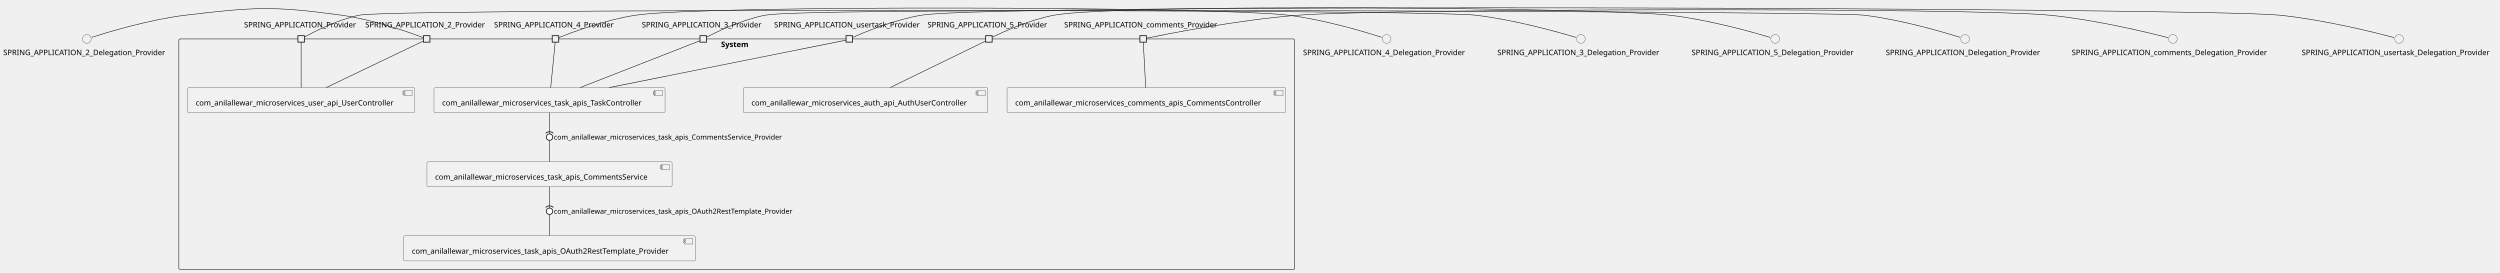
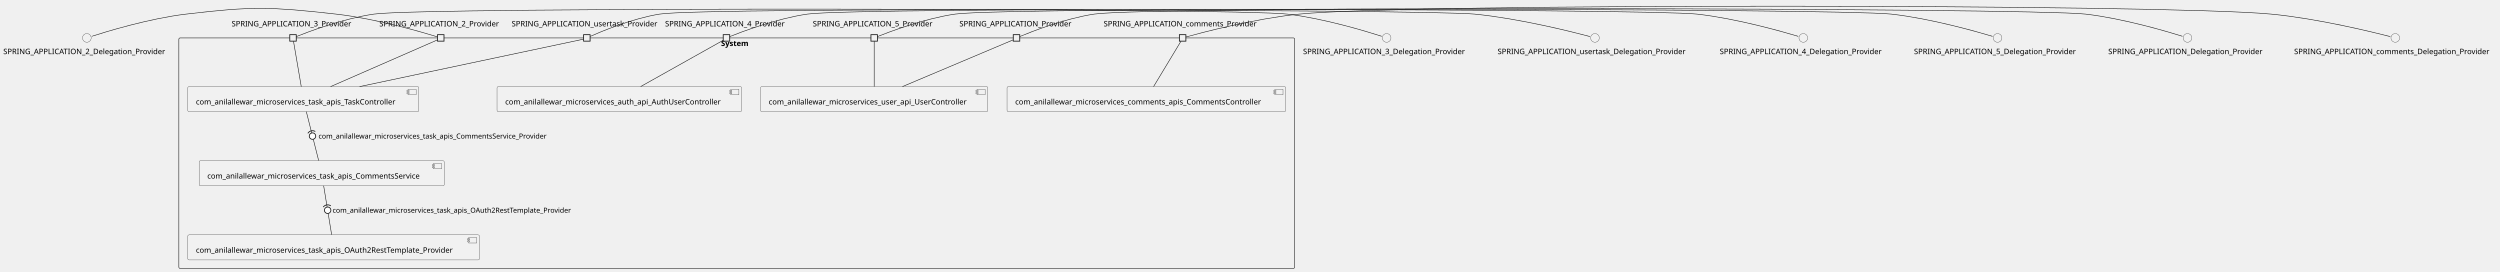
- <svg xmlns="http://www.w3.org/2000/svg" xmlns:xlink="http://www.w3.org/1999/xlink" contentStyleType="text/css" height="503px" preserveAspectRatio="none" style="width:4620px;height:503px;background:#FFFFFF;" version="1.1" viewBox="0 0 4620 503" width="4620px" zoomAndPan="magnify">
+ <svg xmlns="http://www.w3.org/2000/svg" xmlns:xlink="http://www.w3.org/1999/xlink" contentStyleType="text/css" height="502px" preserveAspectRatio="none" style="width:4620px;height:502px;background:#FFFFFF;" version="1.1" viewBox="0 0 4620 502" width="4620px" zoomAndPan="magnify">
  <defs />
  <g>
    <g id="cluster_System">
-       <rect fill="none" height="426" rx="2.5" ry="2.5" style="stroke:#181818;stroke-width:1.0;" width="2062" x="330.5" y="71.93" />
-       <text fill="#000000" font-family="sans-serif" font-size="14" font-weight="bold" lengthAdjust="spacing" textLength="58" x="1332.5" y="86.925">System</text>
+       <rect fill="none" height="426" rx="2.5" ry="2.5" style="stroke:#181818;stroke-width:1.0;" width="2062" x="330.5" y="70.06" />
+       <text fill="#000000" font-family="sans-serif" font-size="14" font-weight="bold" lengthAdjust="spacing" textLength="58" x="1332.5" y="85.055">System</text>
    </g>
    <g id="elem_com_anilallewar_microservices_auth_api_AuthUserController">
-       <a href="anilallewar-microservices-basics-spring-boot.repository#_iuheqhAFEe-EwZRP7loaXQ" target="_top" title="anilallewar-microservices-basics-spring-boot.repository#_iuheqhAFEe-EwZRP7loaXQ" xlink:actuate="onRequest" xlink:href="anilallewar-microservices-basics-spring-boot.repository#_iuheqhAFEe-EwZRP7loaXQ" xlink:show="new" xlink:title="anilallewar-microservices-basics-spring-boot.repository#_iuheqhAFEe-EwZRP7loaXQ" xlink:type="simple">
-         <rect fill="#F1F1F1" height="46.297" rx="2.5" ry="2.5" style="stroke:#181818;stroke-width:0.5;" width="452" x="1373.5" y="161.93" />
-         <rect fill="#F1F1F1" height="10" style="stroke:#181818;stroke-width:0.5;" width="15" x="1805.5" y="166.93" />
-         <rect fill="#F1F1F1" height="2" style="stroke:#181818;stroke-width:0.5;" width="4" x="1803.5" y="168.93" />
-         <rect fill="#F1F1F1" height="2" style="stroke:#181818;stroke-width:0.5;" width="4" x="1803.5" y="172.93" />
-         <text fill="#000000" font-family="sans-serif" font-size="14" lengthAdjust="spacing" textLength="412" x="1388.5" y="194.925">com_anilallewar_microservices_auth_api_AuthUserController</text>
+       <a href="anilallewar-microservices-basics-spring-boot.repository#_tkcF-hDOEe-IudnBAftMdw" target="_top" title="anilallewar-microservices-basics-spring-boot.repository#_tkcF-hDOEe-IudnBAftMdw" xlink:actuate="onRequest" xlink:href="anilallewar-microservices-basics-spring-boot.repository#_tkcF-hDOEe-IudnBAftMdw" xlink:show="new" xlink:title="anilallewar-microservices-basics-spring-boot.repository#_tkcF-hDOEe-IudnBAftMdw" xlink:type="simple">
+         <rect fill="#F1F1F1" height="46.297" rx="2.5" ry="2.5" style="stroke:#181818;stroke-width:0.5;" width="452" x="918.5" y="160.06" />
+         <rect fill="#F1F1F1" height="10" style="stroke:#181818;stroke-width:0.5;" width="15" x="1350.5" y="165.06" />
+         <rect fill="#F1F1F1" height="2" style="stroke:#181818;stroke-width:0.5;" width="4" x="1348.5" y="167.06" />
+         <rect fill="#F1F1F1" height="2" style="stroke:#181818;stroke-width:0.5;" width="4" x="1348.5" y="171.06" />
+         <text fill="#000000" font-family="sans-serif" font-size="14" lengthAdjust="spacing" textLength="412" x="933.5" y="193.055">com_anilallewar_microservices_auth_api_AuthUserController</text>
      </a>
    </g>
    <g id="elem_com_anilallewar_microservices_comments_apis_CommentsController">
-       <a href="anilallewar-microservices-basics-spring-boot.repository#_iuheqhAFEe-EwZRP7loaXQ" target="_top" title="anilallewar-microservices-basics-spring-boot.repository#_iuheqhAFEe-EwZRP7loaXQ" xlink:actuate="onRequest" xlink:href="anilallewar-microservices-basics-spring-boot.repository#_iuheqhAFEe-EwZRP7loaXQ" xlink:show="new" xlink:title="anilallewar-microservices-basics-spring-boot.repository#_iuheqhAFEe-EwZRP7loaXQ" xlink:type="simple">
-         <rect fill="#F1F1F1" height="46.297" rx="2.5" ry="2.5" style="stroke:#181818;stroke-width:0.5;" width="515" x="1861" y="161.93" />
-         <rect fill="#F1F1F1" height="10" style="stroke:#181818;stroke-width:0.5;" width="15" x="2356" y="166.93" />
-         <rect fill="#F1F1F1" height="2" style="stroke:#181818;stroke-width:0.5;" width="4" x="2354" y="168.93" />
-         <rect fill="#F1F1F1" height="2" style="stroke:#181818;stroke-width:0.5;" width="4" x="2354" y="172.93" />
-         <text fill="#000000" font-family="sans-serif" font-size="14" lengthAdjust="spacing" textLength="475" x="1876" y="194.925">com_anilallewar_microservices_comments_apis_CommentsController</text>
+       <a href="anilallewar-microservices-basics-spring-boot.repository#_tkcF-hDOEe-IudnBAftMdw" target="_top" title="anilallewar-microservices-basics-spring-boot.repository#_tkcF-hDOEe-IudnBAftMdw" xlink:actuate="onRequest" xlink:href="anilallewar-microservices-basics-spring-boot.repository#_tkcF-hDOEe-IudnBAftMdw" xlink:show="new" xlink:title="anilallewar-microservices-basics-spring-boot.repository#_tkcF-hDOEe-IudnBAftMdw" xlink:type="simple">
+         <rect fill="#F1F1F1" height="46.297" rx="2.5" ry="2.5" style="stroke:#181818;stroke-width:0.5;" width="515" x="1861" y="160.06" />
+         <rect fill="#F1F1F1" height="10" style="stroke:#181818;stroke-width:0.5;" width="15" x="2356" y="165.06" />
+         <rect fill="#F1F1F1" height="2" style="stroke:#181818;stroke-width:0.5;" width="4" x="2354" y="167.06" />
+         <rect fill="#F1F1F1" height="2" style="stroke:#181818;stroke-width:0.5;" width="4" x="2354" y="171.06" />
+         <text fill="#000000" font-family="sans-serif" font-size="14" lengthAdjust="spacing" textLength="475" x="1876" y="193.055">com_anilallewar_microservices_comments_apis_CommentsController</text>
      </a>
    </g>
    <g id="elem_com_anilallewar_microservices_task_apis_CommentsService">
-       <a href="anilallewar-microservices-basics-spring-boot.repository#_iuheqhAFEe-EwZRP7loaXQ" target="_top" title="anilallewar-microservices-basics-spring-boot.repository#_iuheqhAFEe-EwZRP7loaXQ" xlink:actuate="onRequest" xlink:href="anilallewar-microservices-basics-spring-boot.repository#_iuheqhAFEe-EwZRP7loaXQ" xlink:show="new" xlink:title="anilallewar-microservices-basics-spring-boot.repository#_iuheqhAFEe-EwZRP7loaXQ" xlink:type="simple">
-         <rect fill="#F1F1F1" height="46.297" rx="2.5" ry="2.5" style="stroke:#181818;stroke-width:0.5;" width="453" x="789" y="298.93" />
-         <rect fill="#F1F1F1" height="10" style="stroke:#181818;stroke-width:0.5;" width="15" x="1222" y="303.93" />
-         <rect fill="#F1F1F1" height="2" style="stroke:#181818;stroke-width:0.5;" width="4" x="1220" y="305.93" />
-         <rect fill="#F1F1F1" height="2" style="stroke:#181818;stroke-width:0.5;" width="4" x="1220" y="309.93" />
-         <text fill="#000000" font-family="sans-serif" font-size="14" lengthAdjust="spacing" textLength="413" x="804" y="331.925">com_anilallewar_microservices_task_apis_CommentsService</text>
+       <a href="anilallewar-microservices-basics-spring-boot.repository#_tkcF-hDOEe-IudnBAftMdw" target="_top" title="anilallewar-microservices-basics-spring-boot.repository#_tkcF-hDOEe-IudnBAftMdw" xlink:actuate="onRequest" xlink:href="anilallewar-microservices-basics-spring-boot.repository#_tkcF-hDOEe-IudnBAftMdw" xlink:show="new" xlink:title="anilallewar-microservices-basics-spring-boot.repository#_tkcF-hDOEe-IudnBAftMdw" xlink:type="simple">
+         <rect fill="#F1F1F1" height="46.297" rx="2.5" ry="2.5" style="stroke:#181818;stroke-width:0.5;" width="453" x="368" y="297.06" />
+         <rect fill="#F1F1F1" height="10" style="stroke:#181818;stroke-width:0.5;" width="15" x="801" y="302.06" />
+         <rect fill="#F1F1F1" height="2" style="stroke:#181818;stroke-width:0.5;" width="4" x="799" y="304.06" />
+         <rect fill="#F1F1F1" height="2" style="stroke:#181818;stroke-width:0.5;" width="4" x="799" y="308.06" />
+         <text fill="#000000" font-family="sans-serif" font-size="14" lengthAdjust="spacing" textLength="413" x="383" y="330.055">com_anilallewar_microservices_task_apis_CommentsService</text>
      </a>
    </g>
    <g id="elem_com_anilallewar_microservices_task_apis_OAuth2RestTemplate_Provider">
-       <a href="anilallewar-microservices-basics-spring-boot.repository#_iuheqhAFEe-EwZRP7loaXQ" target="_top" title="anilallewar-microservices-basics-spring-boot.repository#_iuheqhAFEe-EwZRP7loaXQ" xlink:actuate="onRequest" xlink:href="anilallewar-microservices-basics-spring-boot.repository#_iuheqhAFEe-EwZRP7loaXQ" xlink:show="new" xlink:title="anilallewar-microservices-basics-spring-boot.repository#_iuheqhAFEe-EwZRP7loaXQ" xlink:type="simple">
-         <rect fill="#F1F1F1" height="46.297" rx="2.5" ry="2.5" style="stroke:#181818;stroke-width:0.5;" width="539" x="746" y="435.93" />
-         <rect fill="#F1F1F1" height="10" style="stroke:#181818;stroke-width:0.5;" width="15" x="1265" y="440.93" />
-         <rect fill="#F1F1F1" height="2" style="stroke:#181818;stroke-width:0.5;" width="4" x="1263" y="442.93" />
-         <rect fill="#F1F1F1" height="2" style="stroke:#181818;stroke-width:0.5;" width="4" x="1263" y="446.93" />
-         <text fill="#000000" font-family="sans-serif" font-size="14" lengthAdjust="spacing" textLength="499" x="761" y="468.925">com_anilallewar_microservices_task_apis_OAuth2RestTemplate_Provider</text>
+       <a href="anilallewar-microservices-basics-spring-boot.repository#_tkcF-hDOEe-IudnBAftMdw" target="_top" title="anilallewar-microservices-basics-spring-boot.repository#_tkcF-hDOEe-IudnBAftMdw" xlink:actuate="onRequest" xlink:href="anilallewar-microservices-basics-spring-boot.repository#_tkcF-hDOEe-IudnBAftMdw" xlink:show="new" xlink:title="anilallewar-microservices-basics-spring-boot.repository#_tkcF-hDOEe-IudnBAftMdw" xlink:type="simple">
+         <rect fill="#F1F1F1" height="46.297" rx="2.5" ry="2.5" style="stroke:#181818;stroke-width:0.5;" width="539" x="347" y="434.06" />
+         <rect fill="#F1F1F1" height="10" style="stroke:#181818;stroke-width:0.5;" width="15" x="866" y="439.06" />
+         <rect fill="#F1F1F1" height="2" style="stroke:#181818;stroke-width:0.5;" width="4" x="864" y="441.06" />
+         <rect fill="#F1F1F1" height="2" style="stroke:#181818;stroke-width:0.5;" width="4" x="864" y="445.06" />
+         <text fill="#000000" font-family="sans-serif" font-size="14" lengthAdjust="spacing" textLength="499" x="362" y="467.055">com_anilallewar_microservices_task_apis_OAuth2RestTemplate_Provider</text>
      </a>
    </g>
    <g id="elem_com_anilallewar_microservices_task_apis_TaskController">
-       <a href="anilallewar-microservices-basics-spring-boot.repository#_iuheqhAFEe-EwZRP7loaXQ" target="_top" title="anilallewar-microservices-basics-spring-boot.repository#_iuheqhAFEe-EwZRP7loaXQ" xlink:actuate="onRequest" xlink:href="anilallewar-microservices-basics-spring-boot.repository#_iuheqhAFEe-EwZRP7loaXQ" xlink:show="new" xlink:title="anilallewar-microservices-basics-spring-boot.repository#_iuheqhAFEe-EwZRP7loaXQ" xlink:type="simple">
-         <rect fill="#F1F1F1" height="46.297" rx="2.5" ry="2.5" style="stroke:#181818;stroke-width:0.5;" width="427" x="802" y="161.93" />
-         <rect fill="#F1F1F1" height="10" style="stroke:#181818;stroke-width:0.5;" width="15" x="1209" y="166.93" />
-         <rect fill="#F1F1F1" height="2" style="stroke:#181818;stroke-width:0.5;" width="4" x="1207" y="168.93" />
-         <rect fill="#F1F1F1" height="2" style="stroke:#181818;stroke-width:0.5;" width="4" x="1207" y="172.93" />
-         <text fill="#000000" font-family="sans-serif" font-size="14" lengthAdjust="spacing" textLength="387" x="817" y="194.925">com_anilallewar_microservices_task_apis_TaskController</text>
+       <a href="anilallewar-microservices-basics-spring-boot.repository#_tkcF-hDOEe-IudnBAftMdw" target="_top" title="anilallewar-microservices-basics-spring-boot.repository#_tkcF-hDOEe-IudnBAftMdw" xlink:actuate="onRequest" xlink:href="anilallewar-microservices-basics-spring-boot.repository#_tkcF-hDOEe-IudnBAftMdw" xlink:show="new" xlink:title="anilallewar-microservices-basics-spring-boot.repository#_tkcF-hDOEe-IudnBAftMdw" xlink:type="simple">
+         <rect fill="#F1F1F1" height="46.297" rx="2.5" ry="2.5" style="stroke:#181818;stroke-width:0.5;" width="427" x="347" y="160.06" />
+         <rect fill="#F1F1F1" height="10" style="stroke:#181818;stroke-width:0.5;" width="15" x="754" y="165.06" />
+         <rect fill="#F1F1F1" height="2" style="stroke:#181818;stroke-width:0.5;" width="4" x="752" y="167.06" />
+         <rect fill="#F1F1F1" height="2" style="stroke:#181818;stroke-width:0.5;" width="4" x="752" y="171.06" />
+         <text fill="#000000" font-family="sans-serif" font-size="14" lengthAdjust="spacing" textLength="387" x="362" y="193.055">com_anilallewar_microservices_task_apis_TaskController</text>
      </a>
    </g>
    <g id="elem_com_anilallewar_microservices_user_api_UserController">
-       <a href="anilallewar-microservices-basics-spring-boot.repository#_iuheqhAFEe-EwZRP7loaXQ" target="_top" title="anilallewar-microservices-basics-spring-boot.repository#_iuheqhAFEe-EwZRP7loaXQ" xlink:actuate="onRequest" xlink:href="anilallewar-microservices-basics-spring-boot.repository#_iuheqhAFEe-EwZRP7loaXQ" xlink:show="new" xlink:title="anilallewar-microservices-basics-spring-boot.repository#_iuheqhAFEe-EwZRP7loaXQ" xlink:type="simple">
-         <rect fill="#F1F1F1" height="46.297" rx="2.5" ry="2.5" style="stroke:#181818;stroke-width:0.5;" width="420" x="346.5" y="161.93" />
-         <rect fill="#F1F1F1" height="10" style="stroke:#181818;stroke-width:0.5;" width="15" x="746.5" y="166.93" />
-         <rect fill="#F1F1F1" height="2" style="stroke:#181818;stroke-width:0.5;" width="4" x="744.5" y="168.93" />
-         <rect fill="#F1F1F1" height="2" style="stroke:#181818;stroke-width:0.5;" width="4" x="744.5" y="172.93" />
-         <text fill="#000000" font-family="sans-serif" font-size="14" lengthAdjust="spacing" textLength="380" x="361.5" y="194.925">com_anilallewar_microservices_user_api_UserController</text>
+       <a href="anilallewar-microservices-basics-spring-boot.repository#_tkcF-hDOEe-IudnBAftMdw" target="_top" title="anilallewar-microservices-basics-spring-boot.repository#_tkcF-hDOEe-IudnBAftMdw" xlink:actuate="onRequest" xlink:href="anilallewar-microservices-basics-spring-boot.repository#_tkcF-hDOEe-IudnBAftMdw" xlink:show="new" xlink:title="anilallewar-microservices-basics-spring-boot.repository#_tkcF-hDOEe-IudnBAftMdw" xlink:type="simple">
+         <rect fill="#F1F1F1" height="46.297" rx="2.5" ry="2.5" style="stroke:#181818;stroke-width:0.5;" width="420" x="1405.5" y="160.06" />
+         <rect fill="#F1F1F1" height="10" style="stroke:#181818;stroke-width:0.5;" width="15" x="1805.5" y="165.06" />
+         <rect fill="#F1F1F1" height="2" style="stroke:#181818;stroke-width:0.5;" width="4" x="1803.5" y="167.06" />
+         <rect fill="#F1F1F1" height="2" style="stroke:#181818;stroke-width:0.5;" width="4" x="1803.5" y="171.06" />
+         <text fill="#000000" font-family="sans-serif" font-size="14" lengthAdjust="spacing" textLength="380" x="1420.5" y="193.055">com_anilallewar_microservices_user_api_UserController</text>
      </a>
    </g>
-     <text fill="#000000" font-family="sans-serif" font-size="14" lengthAdjust="spacing" textLength="227" x="675" y="50.628">SPRING_APPLICATION_2_Provider</text>
-     <rect fill="#F1F1F1" height="12" style="stroke:#181818;stroke-width:1.5;" width="12" x="782.5" y="65.93" />
-     <text fill="#000000" font-family="sans-serif" font-size="14" lengthAdjust="spacing" textLength="227" x="1186" y="50.628">SPRING_APPLICATION_3_Provider</text>
-     <rect fill="#F1F1F1" height="12" style="stroke:#181818;stroke-width:1.5;" width="12" x="1293.5" y="65.93" />
-     <text fill="#000000" font-family="sans-serif" font-size="14" lengthAdjust="spacing" textLength="227" x="913" y="50.628">SPRING_APPLICATION_4_Provider</text>
-     <rect fill="#F1F1F1" height="12" style="stroke:#181818;stroke-width:1.5;" width="12" x="1020.5" y="65.93" />
-     <text fill="#000000" font-family="sans-serif" font-size="14" lengthAdjust="spacing" textLength="227" x="1714" y="50.628">SPRING_APPLICATION_5_Provider</text>
-     <rect fill="#F1F1F1" height="12" style="stroke:#181818;stroke-width:1.5;" width="12" x="1821.5" y="65.93" />
-     <text fill="#000000" font-family="sans-serif" font-size="14" lengthAdjust="spacing" textLength="211" x="451" y="50.628">SPRING_APPLICATION_Provider</text>
-     <rect fill="#F1F1F1" height="12" style="stroke:#181818;stroke-width:1.5;" width="12" x="550.5" y="65.93" />
-     <text fill="#000000" font-family="sans-serif" font-size="14" lengthAdjust="spacing" textLength="292" x="1966.5" y="50.628">SPRING_APPLICATION_comments_Provider</text>
-     <rect fill="#F1F1F1" height="12" style="stroke:#181818;stroke-width:1.5;" width="12" x="2106.5" y="65.93" />
-     <text fill="#000000" font-family="sans-serif" font-size="14" lengthAdjust="spacing" textLength="278" x="1430.5" y="50.628">SPRING_APPLICATION_usertask_Provider</text>
-     <rect fill="#F1F1F1" height="12" style="stroke:#181818;stroke-width:1.5;" width="12" x="1563.5" y="65.93" />
+     <text fill="#000000" font-family="sans-serif" font-size="14" lengthAdjust="spacing" textLength="227" x="701" y="48.758">SPRING_APPLICATION_2_Provider</text>
+     <rect fill="#F1F1F1" height="12" style="stroke:#181818;stroke-width:1.5;" width="12" x="808.5" y="64.06" />
+     <text fill="#000000" font-family="sans-serif" font-size="14" lengthAdjust="spacing" textLength="227" x="428" y="48.758">SPRING_APPLICATION_3_Provider</text>
+     <rect fill="#F1F1F1" height="12" style="stroke:#181818;stroke-width:1.5;" width="12" x="535.5" y="64.06" />
+     <text fill="#000000" font-family="sans-serif" font-size="14" lengthAdjust="spacing" textLength="227" x="1229" y="48.758">SPRING_APPLICATION_4_Provider</text>
+     <rect fill="#F1F1F1" height="12" style="stroke:#181818;stroke-width:1.5;" width="12" x="1336.5" y="64.06" />
+     <text fill="#000000" font-family="sans-serif" font-size="14" lengthAdjust="spacing" textLength="227" x="1502" y="48.758">SPRING_APPLICATION_5_Provider</text>
+     <rect fill="#F1F1F1" height="12" style="stroke:#181818;stroke-width:1.5;" width="12" x="1609.5" y="64.06" />
+     <text fill="#000000" font-family="sans-serif" font-size="14" lengthAdjust="spacing" textLength="211" x="1773" y="48.758">SPRING_APPLICATION_Provider</text>
+     <rect fill="#F1F1F1" height="12" style="stroke:#181818;stroke-width:1.5;" width="12" x="1872.5" y="64.06" />
+     <text fill="#000000" font-family="sans-serif" font-size="14" lengthAdjust="spacing" textLength="292" x="2039.5" y="48.758">SPRING_APPLICATION_comments_Provider</text>
+     <rect fill="#F1F1F1" height="12" style="stroke:#181818;stroke-width:1.5;" width="12" x="2179.5" y="64.06" />
+     <text fill="#000000" font-family="sans-serif" font-size="14" lengthAdjust="spacing" textLength="278" x="945.5" y="48.758">SPRING_APPLICATION_usertask_Provider</text>
+     <rect fill="#F1F1F1" height="12" style="stroke:#181818;stroke-width:1.5;" width="12" x="1078.5" y="64.06" />
    <g id="elem_SPRING_APPLICATION_2_Delegation_Provider">
-       <ellipse cx="160.5" cy="71.93" fill="#F1F1F1" rx="8" ry="8" style="stroke:#181818;stroke-width:0.5;" />
-       <text fill="#000000" font-family="sans-serif" font-size="14" lengthAdjust="spacing" textLength="309" x="6" y="101.925">SPRING_APPLICATION_2_Delegation_Provider</text>
+       <ellipse cx="160.5" cy="70.06" fill="#F1F1F1" rx="8" ry="8" style="stroke:#181818;stroke-width:0.5;" />
+       <text fill="#000000" font-family="sans-serif" font-size="14" lengthAdjust="spacing" textLength="309" x="6" y="100.055">SPRING_APPLICATION_2_Delegation_Provider</text>
    </g>
    <g id="elem_SPRING_APPLICATION_3_Delegation_Provider">
-       <ellipse cx="2921.5" cy="71.93" fill="#F1F1F1" rx="8" ry="8" style="stroke:#181818;stroke-width:0.5;" />
-       <text fill="#000000" font-family="sans-serif" font-size="14" lengthAdjust="spacing" textLength="309" x="2767" y="101.925">SPRING_APPLICATION_3_Delegation_Provider</text>
+       <ellipse cx="2562.5" cy="70.06" fill="#F1F1F1" rx="8" ry="8" style="stroke:#181818;stroke-width:0.5;" />
+       <text fill="#000000" font-family="sans-serif" font-size="14" lengthAdjust="spacing" textLength="309" x="2408" y="100.055">SPRING_APPLICATION_3_Delegation_Provider</text>
    </g>
    <g id="elem_SPRING_APPLICATION_4_Delegation_Provider">
-       <ellipse cx="2562.5" cy="71.93" fill="#F1F1F1" rx="8" ry="8" style="stroke:#181818;stroke-width:0.5;" />
-       <text fill="#000000" font-family="sans-serif" font-size="14" lengthAdjust="spacing" textLength="309" x="2408" y="101.925">SPRING_APPLICATION_4_Delegation_Provider</text>
+       <ellipse cx="3332.5" cy="70.06" fill="#F1F1F1" rx="8" ry="8" style="stroke:#181818;stroke-width:0.5;" />
+       <text fill="#000000" font-family="sans-serif" font-size="14" lengthAdjust="spacing" textLength="309" x="3178" y="100.055">SPRING_APPLICATION_4_Delegation_Provider</text>
    </g>
    <g id="elem_SPRING_APPLICATION_5_Delegation_Provider">
-       <ellipse cx="3280.5" cy="71.93" fill="#F1F1F1" rx="8" ry="8" style="stroke:#181818;stroke-width:0.5;" />
-       <text fill="#000000" font-family="sans-serif" font-size="14" lengthAdjust="spacing" textLength="309" x="3126" y="101.925">SPRING_APPLICATION_5_Delegation_Provider</text>
+       <ellipse cx="3691.5" cy="70.06" fill="#F1F1F1" rx="8" ry="8" style="stroke:#181818;stroke-width:0.5;" />
+       <text fill="#000000" font-family="sans-serif" font-size="14" lengthAdjust="spacing" textLength="309" x="3537" y="100.055">SPRING_APPLICATION_5_Delegation_Provider</text>
    </g>
    <g id="elem_SPRING_APPLICATION_Delegation_Provider">
-       <ellipse cx="3631.5" cy="71.93" fill="#F1F1F1" rx="8" ry="8" style="stroke:#181818;stroke-width:0.5;" />
-       <text fill="#000000" font-family="sans-serif" font-size="14" lengthAdjust="spacing" textLength="293" x="3485" y="101.925">SPRING_APPLICATION_Delegation_Provider</text>
+       <ellipse cx="4042.5" cy="70.06" fill="#F1F1F1" rx="8" ry="8" style="stroke:#181818;stroke-width:0.5;" />
+       <text fill="#000000" font-family="sans-serif" font-size="14" lengthAdjust="spacing" textLength="293" x="3896" y="100.055">SPRING_APPLICATION_Delegation_Provider</text>
    </g>
    <g id="elem_SPRING_APPLICATION_comments_Delegation_Provider">
-       <ellipse cx="4015.5" cy="71.93" fill="#F1F1F1" rx="8" ry="8" style="stroke:#181818;stroke-width:0.5;" />
-       <text fill="#000000" font-family="sans-serif" font-size="14" lengthAdjust="spacing" textLength="374" x="3828.5" y="101.925">SPRING_APPLICATION_comments_Delegation_Provider</text>
+       <ellipse cx="4426.5" cy="70.06" fill="#F1F1F1" rx="8" ry="8" style="stroke:#181818;stroke-width:0.5;" />
+       <text fill="#000000" font-family="sans-serif" font-size="14" lengthAdjust="spacing" textLength="374" x="4239.5" y="100.055">SPRING_APPLICATION_comments_Delegation_Provider</text>
    </g>
    <g id="elem_SPRING_APPLICATION_usertask_Delegation_Provider">
-       <ellipse cx="4433.5" cy="71.93" fill="#F1F1F1" rx="8" ry="8" style="stroke:#181818;stroke-width:0.5;" />
-       <text fill="#000000" font-family="sans-serif" font-size="14" lengthAdjust="spacing" textLength="360" x="4253.5" y="101.925">SPRING_APPLICATION_usertask_Delegation_Provider</text>
+       <ellipse cx="2947.5" cy="70.06" fill="#F1F1F1" rx="8" ry="8" style="stroke:#181818;stroke-width:0.5;" />
+       <text fill="#000000" font-family="sans-serif" font-size="14" lengthAdjust="spacing" textLength="360" x="2767.5" y="100.055">SPRING_APPLICATION_usertask_Delegation_Provider</text>
    </g>
    <g id="link_SPRING_APPLICATION_2_Delegation_Provider_SPRING_APPLICATION_2_Provider">
-       <path d="M169.53,68.96 C195.97,60.44 275.68,36.01 344,27.93 C470.23,13.01 504.05,10.77 630,27.93 C690.84,36.22 761.28,61.62 782.29,69.54 " fill="none" id="SPRING_APPLICATION_2_Delegation_Provider-SPRING_APPLICATION_2_Provider" style="stroke:#181818;stroke-width:1.0;" />
+       <path d="M169.53,67.09 C195.97,58.57 275.68,34.14 344,26.06 C466.26,11.61 498.66,12.33 621,26.06 C695.98,34.48 784.28,60.69 808.24,68.1 " fill="none" id="SPRING_APPLICATION_2_Delegation_Provider-SPRING_APPLICATION_2_Provider" style="stroke:#181818;stroke-width:1.0;" />
    </g>
-     <g id="link_SPRING_APPLICATION_2_Provider_com_anilallewar_microservices_user_api_UserController">
-       <path d="M782.29,75.9 C757.11,87.95 661.1,133.89 602.69,161.83 " fill="none" id="SPRING_APPLICATION_2_Provider-com_anilallewar_microservices_user_api_UserController" style="stroke:#181818;stroke-width:1.0;" />
+     <g id="link_SPRING_APPLICATION_2_Provider_com_anilallewar_microservices_task_apis_TaskController">
+       <path d="M808.22,73.8 C781.45,85.51 675.24,131.92 610.9,160.03 " fill="none" id="SPRING_APPLICATION_2_Provider-com_anilallewar_microservices_task_apis_TaskController" style="stroke:#181818;stroke-width:1.0;" />
    </g>
    <g id="link_SPRING_APPLICATION_3_Delegation_Provider_SPRING_APPLICATION_3_Provider">
-       <path d="M2912.22,69.08 C2884.27,60.67 2798.32,36.04 2725,27.93 C2652.66,19.93 1486.58,14.76 1415,27.93 C1371.1,36.01 1322.29,60.01 1305.53,68.72 " fill="none" id="SPRING_APPLICATION_3_Delegation_Provider-SPRING_APPLICATION_3_Provider" style="stroke:#181818;stroke-width:1.0;" />
+       <path d="M2553.47,67.09 C2527.03,58.57 2447.32,34.14 2379,26.06 C2285.87,15.05 783.82,12.68 691,26.06 C633.69,34.32 567.73,59.52 547.62,67.56 " fill="none" id="SPRING_APPLICATION_3_Delegation_Provider-SPRING_APPLICATION_3_Provider" style="stroke:#181818;stroke-width:1.0;" />
    </g>
    <g id="link_SPRING_APPLICATION_3_Provider_com_anilallewar_microservices_task_apis_TaskController">
-       <path d="M1293.3,75.35 C1264.79,86.5 1144.49,133.51 1071.88,161.9 " fill="none" id="SPRING_APPLICATION_3_Provider-com_anilallewar_microservices_task_apis_TaskController" style="stroke:#181818;stroke-width:1.0;" />
+       <path d="M542.37,76.12 C544.86,90.71 552.19,133.52 556.73,160.04 " fill="none" id="SPRING_APPLICATION_3_Provider-com_anilallewar_microservices_task_apis_TaskController" style="stroke:#181818;stroke-width:1.0;" />
    </g>
    <g id="link_SPRING_APPLICATION_4_Delegation_Provider_SPRING_APPLICATION_4_Provider">
-       <path d="M2553.47,68.96 C2527.03,60.44 2447.32,36.01 2379,27.93 C2246.26,12.24 1308.3,8.87 1176,27.93 C1118.69,36.19 1052.73,61.39 1032.62,69.43 " fill="none" id="SPRING_APPLICATION_4_Delegation_Provider-SPRING_APPLICATION_4_Provider" style="stroke:#181818;stroke-width:1.0;" />
+       <path d="M3323.22,67.21 C3295.27,58.8 3209.32,34.17 3136,26.06 C3045.22,16.02 1582.4,13.03 1492,26.06 C1434.69,34.32 1368.73,59.52 1348.62,67.56 " fill="none" id="SPRING_APPLICATION_4_Delegation_Provider-SPRING_APPLICATION_4_Provider" style="stroke:#181818;stroke-width:1.0;" />
    </g>
-     <g id="link_SPRING_APPLICATION_4_Provider_com_anilallewar_microservices_task_apis_TaskController">
-       <path d="M1026,77.99 C1024.55,92.58 1020.31,135.39 1017.68,161.91 " fill="none" id="SPRING_APPLICATION_4_Provider-com_anilallewar_microservices_task_apis_TaskController" style="stroke:#181818;stroke-width:1.0;" />
+     <g id="link_SPRING_APPLICATION_4_Provider_com_anilallewar_microservices_auth_api_AuthUserController">
+       <path d="M1336.36,74.5 C1313.64,87.24 1233.17,132.35 1183.95,159.94 " fill="none" id="SPRING_APPLICATION_4_Provider-com_anilallewar_microservices_auth_api_AuthUserController" style="stroke:#181818;stroke-width:1.0;" />
    </g>
    <g id="link_SPRING_APPLICATION_5_Delegation_Provider_SPRING_APPLICATION_5_Provider">
-       <path d="M3271.22,69.08 C3243.27,60.67 3157.32,36.04 3084,27.93 C2958.65,14.07 2073.21,6.13 1949,27.93 C1903.04,36 1851.56,60 1833.87,68.72 " fill="none" id="SPRING_APPLICATION_5_Delegation_Provider-SPRING_APPLICATION_5_Provider" style="stroke:#181818;stroke-width:1.0;" />
+       <path d="M3682.22,67.21 C3654.27,58.8 3568.32,34.17 3495,26.06 C3399.47,15.5 1860.13,12.35 1765,26.06 C1707.69,34.32 1641.73,59.52 1621.62,67.56 " fill="none" id="SPRING_APPLICATION_5_Delegation_Provider-SPRING_APPLICATION_5_Provider" style="stroke:#181818;stroke-width:1.0;" />
    </g>
-     <g id="link_SPRING_APPLICATION_5_Provider_com_anilallewar_microservices_auth_api_AuthUserController">
-       <path d="M1821.4,75.9 C1796.69,87.93 1702.56,133.76 1645.14,161.71 " fill="none" id="SPRING_APPLICATION_5_Provider-com_anilallewar_microservices_auth_api_AuthUserController" style="stroke:#181818;stroke-width:1.0;" />
+     <g id="link_SPRING_APPLICATION_5_Provider_com_anilallewar_microservices_user_api_UserController">
+       <path d="M1615.5,76.12 C1615.5,90.71 1615.5,133.52 1615.5,160.04 " fill="none" id="SPRING_APPLICATION_5_Provider-com_anilallewar_microservices_user_api_UserController" style="stroke:#181818;stroke-width:1.0;" />
    </g>
    <g id="link_SPRING_APPLICATION_Delegation_Provider_SPRING_APPLICATION_Provider">
-       <path d="M3622.22,68.96 C3595.04,60.44 3513.11,36 3443,27.93 C3366.34,19.1 740.74,13.16 665,27.93 C623.9,35.95 578.69,59.55 562.6,68.47 " fill="none" id="SPRING_APPLICATION_Delegation_Provider-SPRING_APPLICATION_Provider" style="stroke:#181818;stroke-width:1.0;" />
+       <path d="M4033.22,67.09 C4006.04,58.57 3924.11,34.13 3854,26.06 C3752.89,14.42 2122.65,10.98 2022,26.06 C1967.11,34.29 1904.22,59.28 1884.64,67.45 " fill="none" id="SPRING_APPLICATION_Delegation_Provider-SPRING_APPLICATION_Provider" style="stroke:#181818;stroke-width:1.0;" />
    </g>
    <g id="link_SPRING_APPLICATION_Provider_com_anilallewar_microservices_user_api_UserController">
-       <path d="M556.5,77.99 C556.5,92.58 556.5,135.39 556.5,161.91 " fill="none" id="SPRING_APPLICATION_Provider-com_anilallewar_microservices_user_api_UserController" style="stroke:#181818;stroke-width:1.0;" />
+       <path d="M1872,73.8 C1844.27,85.51 1734.3,131.92 1667.69,160.03 " fill="none" id="SPRING_APPLICATION_Provider-com_anilallewar_microservices_user_api_UserController" style="stroke:#181818;stroke-width:1.0;" />
    </g>
    <g id="link_SPRING_APPLICATION_comments_Delegation_Provider_SPRING_APPLICATION_comments_Provider">
-       <path d="M4006.41,69.54 C3975.69,61.61 3872.83,36.18 3786,27.93 C3632.8,13.38 2554.45,16.3 2401,27.93 C2286.82,36.59 2149.39,64.25 2118.75,70.62 " fill="none" id="SPRING_APPLICATION_comments_Delegation_Provider-SPRING_APPLICATION_comments_Provider" style="stroke:#181818;stroke-width:1.0;" />
+       <path d="M4417.41,67.67 C4386.69,59.74 4283.83,34.31 4197,26.06 C3998.34,7.19 2599.54,6 2401,26.06 C2317.04,34.54 2217.44,61.17 2191.77,68.29 " fill="none" id="SPRING_APPLICATION_comments_Delegation_Provider-SPRING_APPLICATION_comments_Provider" style="stroke:#181818;stroke-width:1.0;" />
    </g>
    <g id="link_SPRING_APPLICATION_comments_Provider_com_anilallewar_microservices_comments_apis_CommentsController">
-       <path d="M2112.77,77.99 C2113.56,92.58 2115.88,135.39 2117.31,161.91 " fill="none" id="SPRING_APPLICATION_comments_Provider-com_anilallewar_microservices_comments_apis_CommentsController" style="stroke:#181818;stroke-width:1.0;" />
+       <path d="M2182.45,76.12 C2173.64,90.71 2147.8,133.52 2131.79,160.04 " fill="none" id="SPRING_APPLICATION_comments_Provider-com_anilallewar_microservices_comments_apis_CommentsController" style="stroke:#181818;stroke-width:1.0;" />
    </g>
    <g id="link_SPRING_APPLICATION_usertask_Delegation_Provider_SPRING_APPLICATION_usertask_Provider">
-       <path d="M4424.27,69.43 C4394,61.37 4294.86,36.14 4211,27.93 C4072.39,14.36 1841.54,6 1704,27.93 C1652.81,36.09 1594.63,60.69 1575.76,69.09 " fill="none" id="SPRING_APPLICATION_usertask_Delegation_Provider-SPRING_APPLICATION_usertask_Provider" style="stroke:#181818;stroke-width:1.0;" />
+       <path d="M2938.27,67.56 C2908,59.5 2808.86,34.27 2725,26.06 C2641.73,17.91 1301.62,12.89 1219,26.06 C1167.81,34.22 1109.63,58.82 1090.76,67.22 " fill="none" id="SPRING_APPLICATION_usertask_Delegation_Provider-SPRING_APPLICATION_usertask_Provider" style="stroke:#181818;stroke-width:1.0;" />
    </g>
    <g id="link_SPRING_APPLICATION_usertask_Provider_com_anilallewar_microservices_task_apis_TaskController">
-       <path d="M1563.28,74.18 C1520.99,82.65 1273.01,132.34 1125.59,161.87 " fill="none" id="SPRING_APPLICATION_usertask_Provider-com_anilallewar_microservices_task_apis_TaskController" style="stroke:#181818;stroke-width:1.0;" />
+       <path d="M1078.25,72.38 C1037.2,81.08 803.55,130.57 664.54,160.02 " fill="none" id="SPRING_APPLICATION_usertask_Provider-com_anilallewar_microservices_task_apis_TaskController" style="stroke:#181818;stroke-width:1.0;" />
    </g>
    <g id="link_com_anilallewar_microservices_task_apis_TaskController_com_anilallewar_microservices_task_apis_CommentsService">
-       <path d="M1015.5,208.22 C1015.5,233.24 1015.5,273.58 1015.5,298.6 " fill="none" id="com_anilallewar_microservices_task_apis_TaskController-com_anilallewar_microservices_task_apis_CommentsService" style="stroke:#181818;stroke-width:1.0;" />
-       <text fill="#000000" font-family="sans-serif" font-size="13" lengthAdjust="spacing" textLength="447" x="1023.5" y="257.997">com_anilallewar_microservices_task_apis_CommentsService_Provider</text>
-       <path d="M1022.571,246.339 A10,10 0 0 0 1008.429 246.339" fill="none" style="stroke:#181818;stroke-width:1.5;" />
-       <ellipse cx="1015.5" cy="253.41" fill="#FFFFFF" rx="6" ry="6" style="stroke:#181818;stroke-width:1.5;" />
+       <path d="M566.11,206.35 C572.41,231.37 582.57,271.71 588.88,296.73 " fill="none" id="com_anilallewar_microservices_task_apis_TaskController-com_anilallewar_microservices_task_apis_CommentsService" style="stroke:#181818;stroke-width:1.0;" />
+       <text fill="#000000" font-family="sans-serif" font-size="13" lengthAdjust="spacing" textLength="447" x="588.5" y="256.127">com_anilallewar_microservices_task_apis_CommentsService_Provider</text>
+       <path d="M582.621,242.956 A10,10 0 0 0 568.907 246.411" fill="none" style="stroke:#181818;stroke-width:1.5;" />
+       <ellipse cx="577.491" cy="251.54" fill="#FFFFFF" rx="6" ry="6" style="stroke:#181818;stroke-width:1.5;" />
    </g>
    <g id="link_com_anilallewar_microservices_task_apis_CommentsService_com_anilallewar_microservices_task_apis_OAuth2RestTemplate_Provider">
-       <path d="M1015.5,345.22 C1015.5,370.24 1015.5,410.58 1015.5,435.6 " fill="none" id="com_anilallewar_microservices_task_apis_CommentsService-com_anilallewar_microservices_task_apis_OAuth2RestTemplate_Provider" style="stroke:#181818;stroke-width:1.0;" />
-       <text fill="#000000" font-family="sans-serif" font-size="13" lengthAdjust="spacing" textLength="465" x="1023.5" y="394.997">com_anilallewar_microservices_task_apis_OAuth2RestTemplate_Provider</text>
-       <path d="M1022.571,383.339 A10,10 0 0 0 1008.429 383.339" fill="none" style="stroke:#181818;stroke-width:1.5;" />
-       <ellipse cx="1015.5" cy="390.41" fill="#FFFFFF" rx="6" ry="6" style="stroke:#181818;stroke-width:1.5;" />
+       <path d="M598.13,343.35 C602.21,368.37 608.78,408.71 612.86,433.73 " fill="none" id="com_anilallewar_microservices_task_apis_CommentsService-com_anilallewar_microservices_task_apis_OAuth2RestTemplate_Provider" style="stroke:#181818;stroke-width:1.0;" />
+       <text fill="#000000" font-family="sans-serif" font-size="13" lengthAdjust="spacing" textLength="465" x="614.5" y="393.127">com_anilallewar_microservices_task_apis_OAuth2RestTemplate_Provider</text>
+       <path d="M611.337,380.424 A10,10 0 0 0 597.379 382.698" fill="none" style="stroke:#181818;stroke-width:1.5;" />
+       <ellipse cx="605.495" cy="388.54" fill="#FFFFFF" rx="6" ry="6" style="stroke:#181818;stroke-width:1.5;" />
    </g>
  </g>
</svg>
